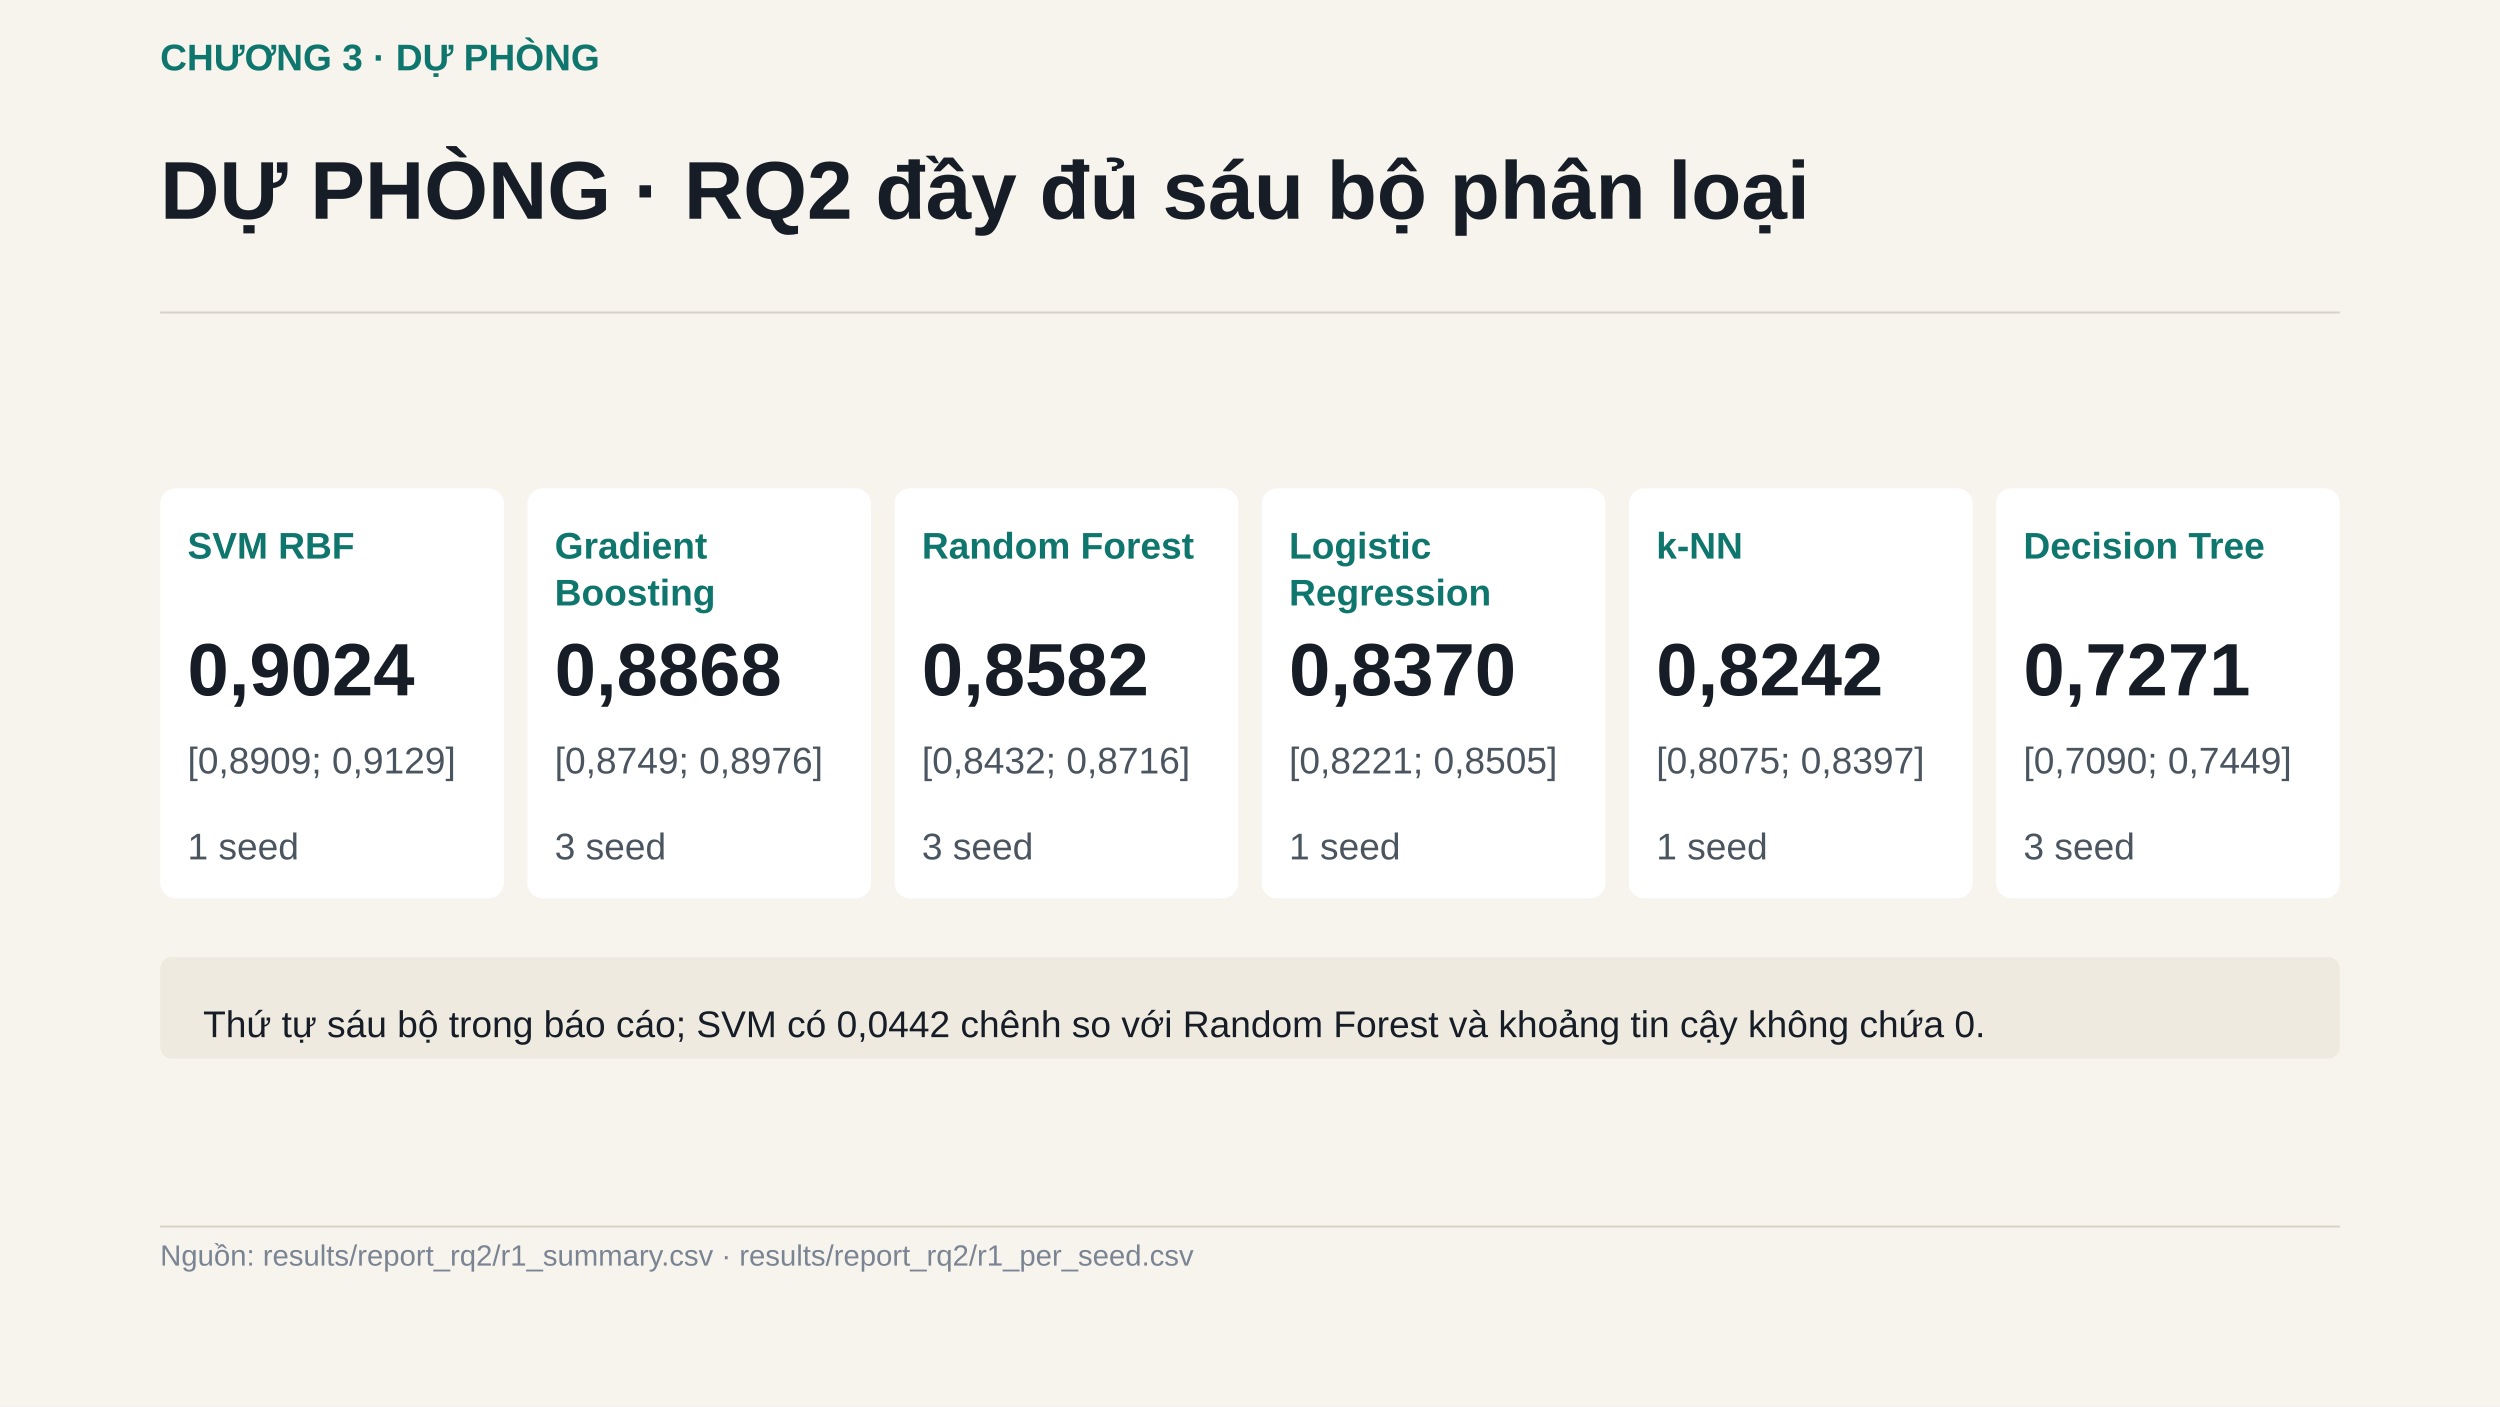
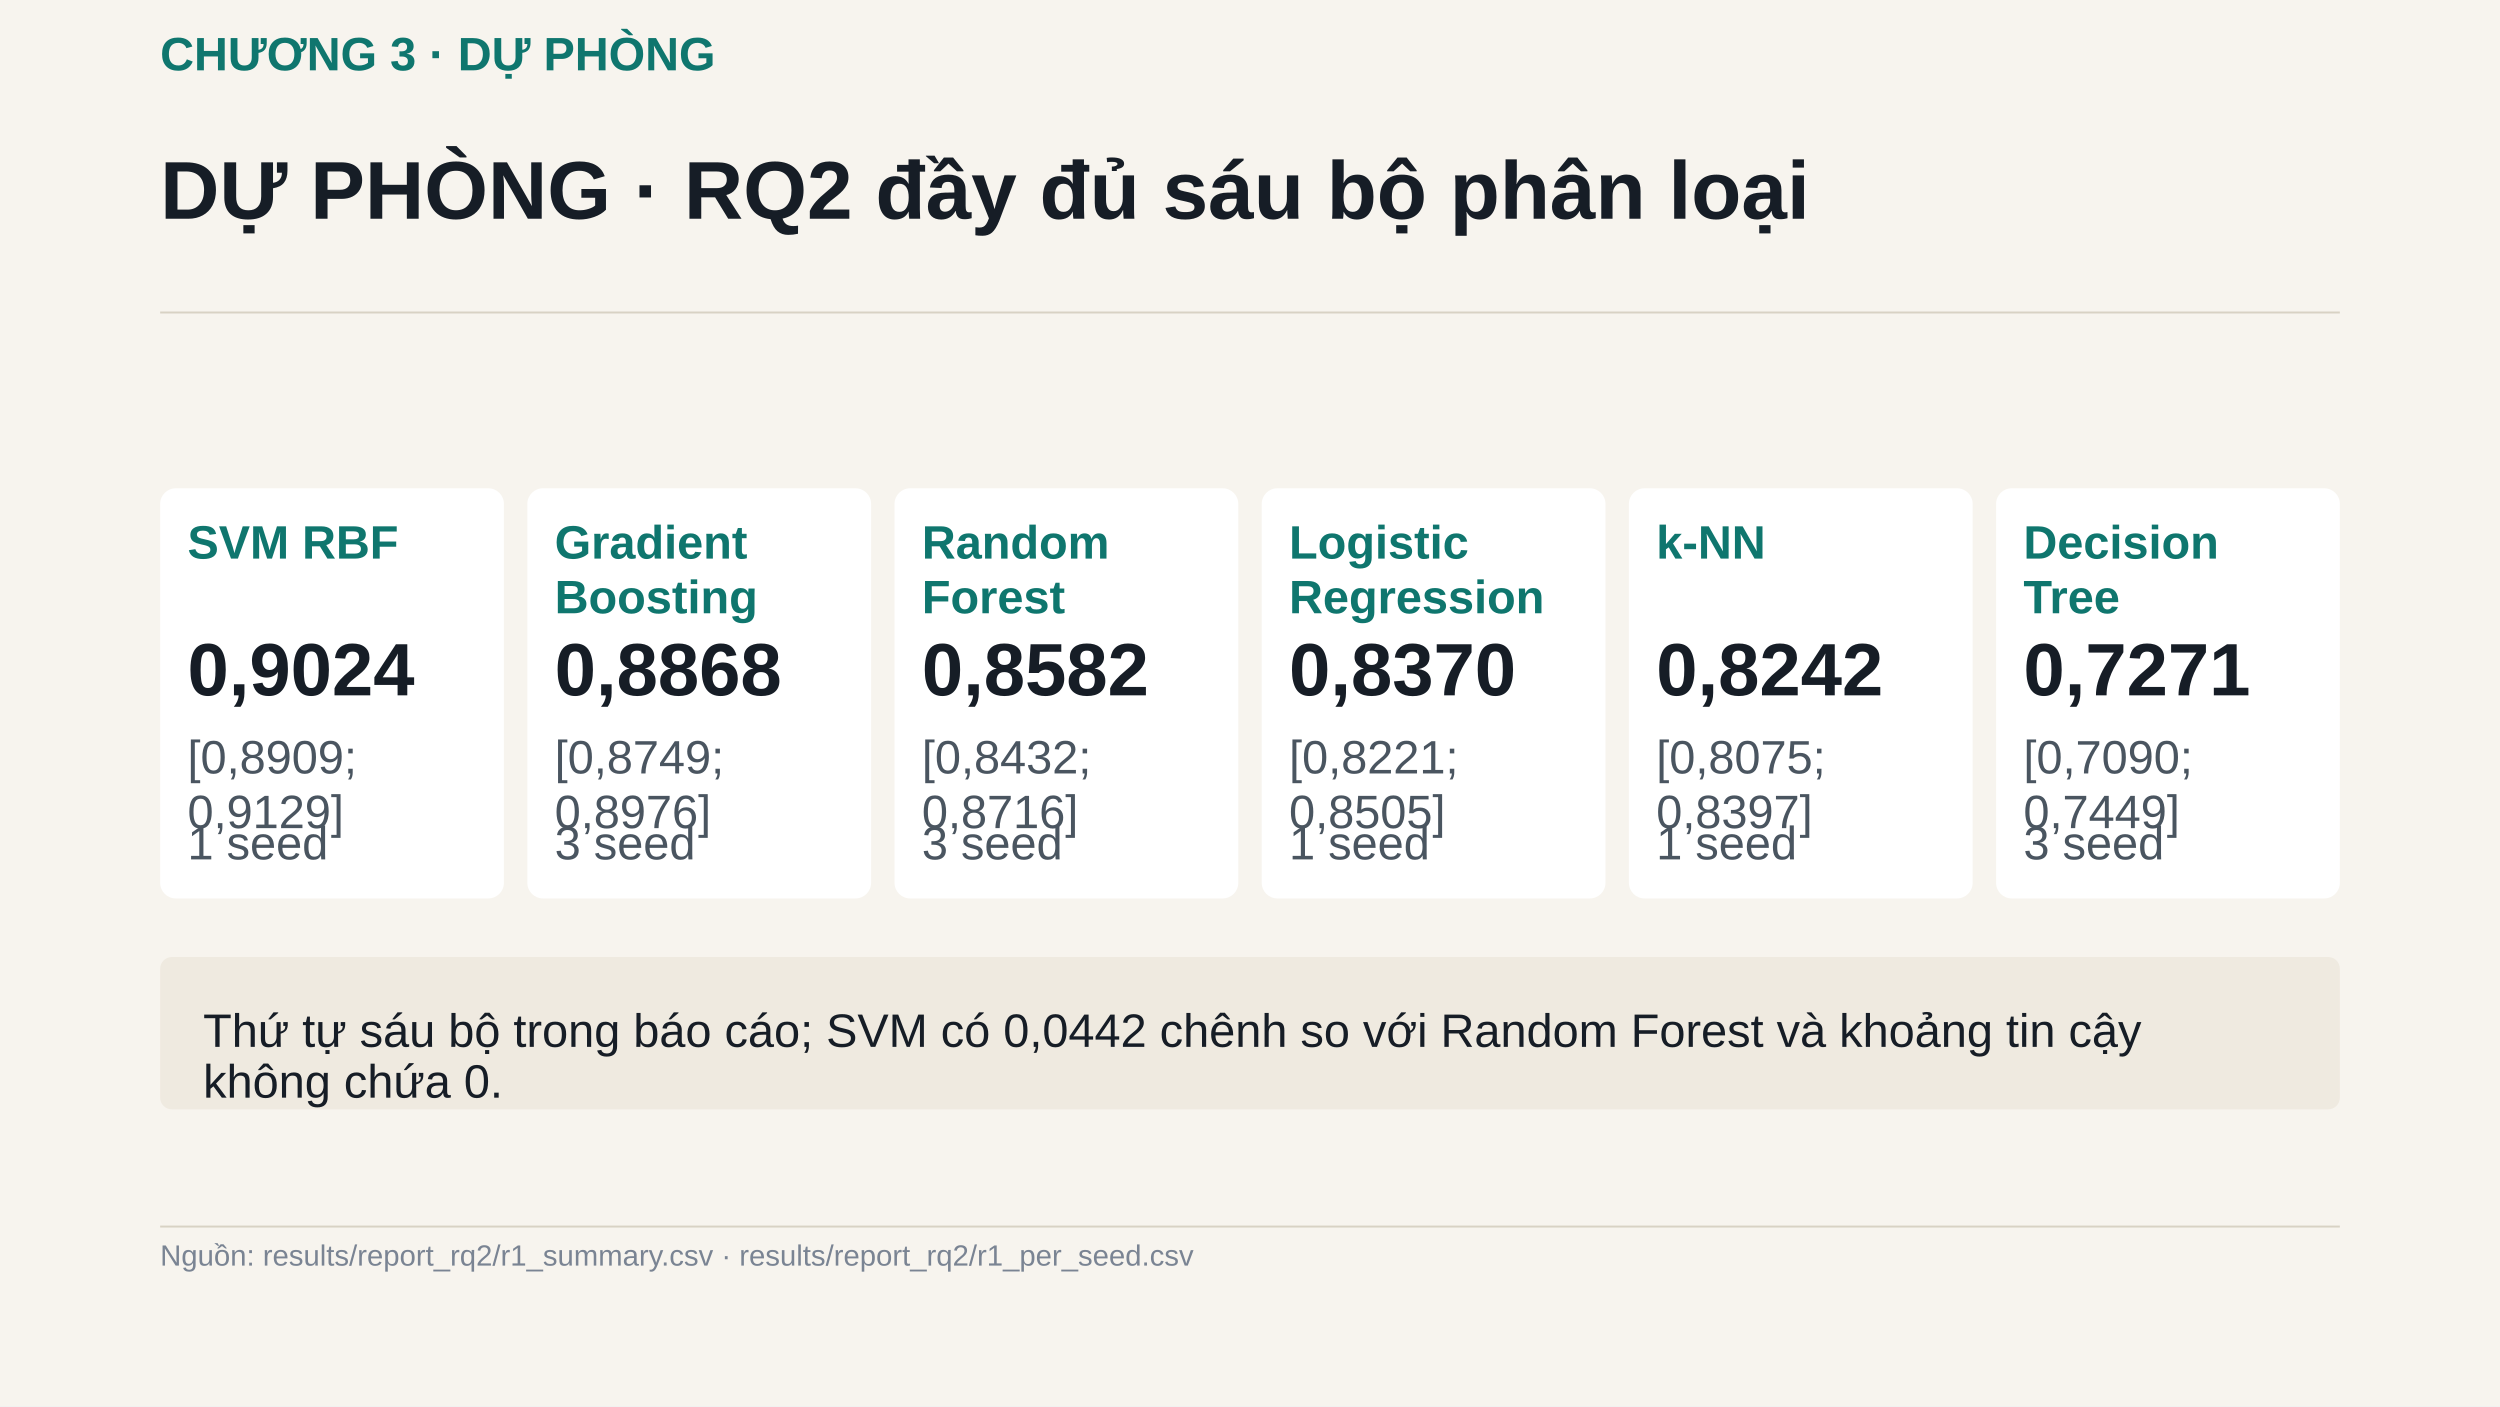
<svg xmlns="http://www.w3.org/2000/svg" width="1280" height="720" viewBox="0 0 1280 720" lang="vi-VN" font-family="Segoe UI, Arial, sans-serif" data-pptx-master="cxr_content_master" data-pptx-master-name="Nội dung CXR" data-pptx-layout="appendix" data-pptx-layout-name="Dự phòng">
  <rect id="master-background" x="0" y="0" width="1280" height="720" fill="#F7F4EE" data-pptx-layer="master" data-pptx-editable="false" />
  <line id="master-header-rule" x1="82" y1="160" x2="1198" y2="160" stroke="#D8D2C4" stroke-width="1" data-pptx-layer="master" data-pptx-editable="false" />
  <line id="master-footer-rule" x1="82" y1="628" x2="1198" y2="628" stroke="#D8D2C4" stroke-width="1" data-pptx-layer="master" data-pptx-editable="false" />
-   <g id="b2-kicker" data-pptx-bounds="82 19 245 24">
-     <text id="b2-kicker-text" x="82" y="36" font-size="19" fill="#0F766E" font-weight="700">
-       <tspan x="82" y="36" fill="#0F766E" font-size="19">CHƯƠNG 3 · DỰ PHÒNG</tspan>
+   <g id="b2-kicker" data-pptx-bounds="82 14 309 31">
+     <text id="b2-kicker-text" x="82" y="36" font-size="24" fill="#0F766E" font-weight="700">
+       <tspan x="82" y="36" fill="#0F766E" font-size="24">CHƯƠNG 3 · DỰ PHÒNG</tspan>
    </text>
  </g>
  <g id="title-slot" data-pptx-placeholder="title" data-pptx-idx="0" data-pptx-bounds="82 57 1116 97">
    <text id="b2-title-slot-carrier" x="82" y="112" font-size="42" fill="#161D26" data-pptx-carrier="true" font-weight="700">
      <tspan x="82">DỰ PHÒNG · RQ2 đầy đủ sáu bộ phân loại</tspan>
    </text>
  </g>
  <g id="b2-cls0" data-pptx-bounds="82 250 176 210">
    <rect id="b2-cls0-card" x="82" y="250" width="176" height="210" fill="#FFFFFF" rx="8" />
-     <g id="b2-cls0-name" data-pptx-bounds="96 269 93 24">
-       <text id="b2-cls0-name-text" x="96" y="286" font-size="19" fill="#0F766E" font-weight="700">
-         <tspan x="96" y="286" fill="#0F766E" font-size="19">SVM RBF</tspan>
+     <g id="b2-cls0-name" data-pptx-bounds="96 264 116 31">
+       <text id="b2-cls0-name-text" x="96" y="286" font-size="24" fill="#0F766E" font-weight="700">
+         <tspan x="96" y="286" fill="#0F766E" font-size="24">SVM RBF</tspan>
      </text>
    </g>
    <g id="b2-cls0-val" data-pptx-bounds="96 322 128 49">
      <text id="b2-cls0-val-text" x="96" y="356" font-size="38" fill="#161D26" font-weight="700">
        <tspan x="96" y="356" fill="#161D26" font-size="38">0,9024</tspan>
      </text>
    </g>
-     <g id="b2-cls0-ci" data-pptx-bounds="96 379 141 24">
-       <text id="b2-cls0-ci-text" x="96" y="396" font-size="19" fill="#4A5560">
-         <tspan x="96" y="396" fill="#4A5560" font-size="19">[0,8909; 0,9129]</tspan>
+     <g id="b2-cls0-ci" data-pptx-bounds="96 374 152 59">
+       <text id="b2-cls0-ci-text" x="96" y="396" font-size="24" fill="#4A5560">
+         <tspan x="96" y="396" fill="#4A5560" font-size="24">[0,8909;</tspan>
+         <tspan x="96" y="424" fill="#4A5560" font-size="24">0,9129]</tspan>
      </text>
    </g>
-     <g id="b2-cls0-seed" data-pptx-bounds="96 423 59 24">
-       <text id="b2-cls0-seed-text" x="96" y="440" font-size="19" fill="#4A5560">
-         <tspan x="96" y="440" fill="#4A5560" font-size="19">1 seed</tspan>
+     <g id="b2-cls0-seed" data-pptx-bounds="96 418 75 31">
+       <text id="b2-cls0-seed-text" x="96" y="440" font-size="24" fill="#4A5560">
+         <tspan x="96" y="440" fill="#4A5560" font-size="24">1 seed</tspan>
      </text>
    </g>
  </g>
  <g id="b2-cls1" data-pptx-bounds="270 250 176 210">
    <rect id="b2-cls1-card" x="270" y="250" width="176" height="210" fill="#FFFFFF" rx="8" />
-     <g id="b2-cls1-name" data-pptx-bounds="284 269 150 48">
-       <text id="b2-cls1-name-text" x="284" y="286" font-size="19" fill="#0F766E" font-weight="700">
-         <tspan x="284" y="286" fill="#0F766E" font-size="19">Gradient</tspan>
-         <tspan x="284" y="310" fill="#0F766E" font-size="19">Boosting</tspan>
+     <g id="b2-cls1-name" data-pptx-bounds="284 264 150 59">
+       <text id="b2-cls1-name-text" x="284" y="286" font-size="24" fill="#0F766E" font-weight="700">
+         <tspan x="284" y="286" fill="#0F766E" font-size="24">Gradient</tspan>
+         <tspan x="284" y="314" fill="#0F766E" font-size="24">Boosting</tspan>
      </text>
    </g>
    <g id="b2-cls1-val" data-pptx-bounds="284 322 128 49">
      <text id="b2-cls1-val-text" x="284" y="356" font-size="38" fill="#161D26" font-weight="700">
        <tspan x="284" y="356" fill="#161D26" font-size="38">0,8868</tspan>
      </text>
    </g>
-     <g id="b2-cls1-ci" data-pptx-bounds="284 379 141 24">
-       <text id="b2-cls1-ci-text" x="284" y="396" font-size="19" fill="#4A5560">
-         <tspan x="284" y="396" fill="#4A5560" font-size="19">[0,8749; 0,8976]</tspan>
+     <g id="b2-cls1-ci" data-pptx-bounds="284 374 152 59">
+       <text id="b2-cls1-ci-text" x="284" y="396" font-size="24" fill="#4A5560">
+         <tspan x="284" y="396" fill="#4A5560" font-size="24">[0,8749;</tspan>
+         <tspan x="284" y="424" fill="#4A5560" font-size="24">0,8976]</tspan>
      </text>
    </g>
-     <g id="b2-cls1-seed" data-pptx-bounds="284 423 59 24">
-       <text id="b2-cls1-seed-text" x="284" y="440" font-size="19" fill="#4A5560">
-         <tspan x="284" y="440" fill="#4A5560" font-size="19">3 seed</tspan>
+     <g id="b2-cls1-seed" data-pptx-bounds="284 418 75 31">
+       <text id="b2-cls1-seed-text" x="284" y="440" font-size="24" fill="#4A5560">
+         <tspan x="284" y="440" fill="#4A5560" font-size="24">3 seed</tspan>
      </text>
    </g>
  </g>
  <g id="b2-cls2" data-pptx-bounds="458 250 176 210">
    <rect id="b2-cls2-card" x="458" y="250" width="176" height="210" fill="#FFFFFF" rx="8" />
-     <g id="b2-cls2-name" data-pptx-bounds="472 269 146 24">
-       <text id="b2-cls2-name-text" x="472" y="286" font-size="19" fill="#0F766E" font-weight="700">
-         <tspan x="472" y="286" fill="#0F766E" font-size="19">Random Forest</tspan>
+     <g id="b2-cls2-name" data-pptx-bounds="472 264 150 59">
+       <text id="b2-cls2-name-text" x="472" y="286" font-size="24" fill="#0F766E" font-weight="700">
+         <tspan x="472" y="286" fill="#0F766E" font-size="24">Random</tspan>
+         <tspan x="472" y="314" fill="#0F766E" font-size="24">Forest</tspan>
      </text>
    </g>
    <g id="b2-cls2-val" data-pptx-bounds="472 322 128 49">
      <text id="b2-cls2-val-text" x="472" y="356" font-size="38" fill="#161D26" font-weight="700">
        <tspan x="472" y="356" fill="#161D26" font-size="38">0,8582</tspan>
      </text>
    </g>
-     <g id="b2-cls2-ci" data-pptx-bounds="472 379 141 24">
-       <text id="b2-cls2-ci-text" x="472" y="396" font-size="19" fill="#4A5560">
-         <tspan x="472" y="396" fill="#4A5560" font-size="19">[0,8432; 0,8716]</tspan>
+     <g id="b2-cls2-ci" data-pptx-bounds="472 374 152 59">
+       <text id="b2-cls2-ci-text" x="472" y="396" font-size="24" fill="#4A5560">
+         <tspan x="472" y="396" fill="#4A5560" font-size="24">[0,8432;</tspan>
+         <tspan x="472" y="424" fill="#4A5560" font-size="24">0,8716]</tspan>
      </text>
    </g>
-     <g id="b2-cls2-seed" data-pptx-bounds="472 423 59 24">
-       <text id="b2-cls2-seed-text" x="472" y="440" font-size="19" fill="#4A5560">
-         <tspan x="472" y="440" fill="#4A5560" font-size="19">3 seed</tspan>
+     <g id="b2-cls2-seed" data-pptx-bounds="472 418 75 31">
+       <text id="b2-cls2-seed-text" x="472" y="440" font-size="24" fill="#4A5560">
+         <tspan x="472" y="440" fill="#4A5560" font-size="24">3 seed</tspan>
      </text>
    </g>
  </g>
  <g id="b2-cls3" data-pptx-bounds="646 250 176 210">
    <rect id="b2-cls3-card" x="646" y="250" width="176" height="210" fill="#FFFFFF" rx="8" />
-     <g id="b2-cls3-name" data-pptx-bounds="660 269 150 48">
-       <text id="b2-cls3-name-text" x="660" y="286" font-size="19" fill="#0F766E" font-weight="700">
-         <tspan x="660" y="286" fill="#0F766E" font-size="19">Logistic</tspan>
-         <tspan x="660" y="310" fill="#0F766E" font-size="19">Regression</tspan>
+     <g id="b2-cls3-name" data-pptx-bounds="660 264 150 59">
+       <text id="b2-cls3-name-text" x="660" y="286" font-size="24" fill="#0F766E" font-weight="700">
+         <tspan x="660" y="286" fill="#0F766E" font-size="24">Logistic</tspan>
+         <tspan x="660" y="314" fill="#0F766E" font-size="24">Regression</tspan>
      </text>
    </g>
    <g id="b2-cls3-val" data-pptx-bounds="660 322 128 49">
      <text id="b2-cls3-val-text" x="660" y="356" font-size="38" fill="#161D26" font-weight="700">
        <tspan x="660" y="356" fill="#161D26" font-size="38">0,8370</tspan>
      </text>
    </g>
-     <g id="b2-cls3-ci" data-pptx-bounds="660 379 141 24">
-       <text id="b2-cls3-ci-text" x="660" y="396" font-size="19" fill="#4A5560">
-         <tspan x="660" y="396" fill="#4A5560" font-size="19">[0,8221; 0,8505]</tspan>
+     <g id="b2-cls3-ci" data-pptx-bounds="660 374 152 59">
+       <text id="b2-cls3-ci-text" x="660" y="396" font-size="24" fill="#4A5560">
+         <tspan x="660" y="396" fill="#4A5560" font-size="24">[0,8221;</tspan>
+         <tspan x="660" y="424" fill="#4A5560" font-size="24">0,8505]</tspan>
      </text>
    </g>
-     <g id="b2-cls3-seed" data-pptx-bounds="660 423 59 24">
-       <text id="b2-cls3-seed-text" x="660" y="440" font-size="19" fill="#4A5560">
-         <tspan x="660" y="440" fill="#4A5560" font-size="19">1 seed</tspan>
+     <g id="b2-cls3-seed" data-pptx-bounds="660 418 75 31">
+       <text id="b2-cls3-seed-text" x="660" y="440" font-size="24" fill="#4A5560">
+         <tspan x="660" y="440" fill="#4A5560" font-size="24">1 seed</tspan>
      </text>
    </g>
  </g>
  <g id="b2-cls4" data-pptx-bounds="834 250 176 210">
    <rect id="b2-cls4-card" x="834" y="250" width="176" height="210" fill="#FFFFFF" rx="8" />
-     <g id="b2-cls4-name" data-pptx-bounds="848 269 55 24">
-       <text id="b2-cls4-name-text" x="848" y="286" font-size="19" fill="#0F766E" font-weight="700">
-         <tspan x="848" y="286" fill="#0F766E" font-size="19">k-NN</tspan>
+     <g id="b2-cls4-name" data-pptx-bounds="848 264 69 31">
+       <text id="b2-cls4-name-text" x="848" y="286" font-size="24" fill="#0F766E" font-weight="700">
+         <tspan x="848" y="286" fill="#0F766E" font-size="24">k-NN</tspan>
      </text>
    </g>
    <g id="b2-cls4-val" data-pptx-bounds="848 322 128 49">
      <text id="b2-cls4-val-text" x="848" y="356" font-size="38" fill="#161D26" font-weight="700">
        <tspan x="848" y="356" fill="#161D26" font-size="38">0,8242</tspan>
      </text>
    </g>
-     <g id="b2-cls4-ci" data-pptx-bounds="848 379 141 24">
-       <text id="b2-cls4-ci-text" x="848" y="396" font-size="19" fill="#4A5560">
-         <tspan x="848" y="396" fill="#4A5560" font-size="19">[0,8075; 0,8397]</tspan>
+     <g id="b2-cls4-ci" data-pptx-bounds="848 374 152 59">
+       <text id="b2-cls4-ci-text" x="848" y="396" font-size="24" fill="#4A5560">
+         <tspan x="848" y="396" fill="#4A5560" font-size="24">[0,8075;</tspan>
+         <tspan x="848" y="424" fill="#4A5560" font-size="24">0,8397]</tspan>
      </text>
    </g>
-     <g id="b2-cls4-seed" data-pptx-bounds="848 423 59 24">
-       <text id="b2-cls4-seed-text" x="848" y="440" font-size="19" fill="#4A5560">
-         <tspan x="848" y="440" fill="#4A5560" font-size="19">1 seed</tspan>
+     <g id="b2-cls4-seed" data-pptx-bounds="848 418 75 31">
+       <text id="b2-cls4-seed-text" x="848" y="440" font-size="24" fill="#4A5560">
+         <tspan x="848" y="440" fill="#4A5560" font-size="24">1 seed</tspan>
      </text>
    </g>
  </g>
  <g id="b2-cls5" data-pptx-bounds="1022 250 176 210">
    <rect id="b2-cls5-card" x="1022" y="250" width="176" height="210" fill="#FFFFFF" rx="8" />
-     <g id="b2-cls5-name" data-pptx-bounds="1036 269 130 24">
-       <text id="b2-cls5-name-text" x="1036" y="286" font-size="19" fill="#0F766E" font-weight="700">
-         <tspan x="1036" y="286" fill="#0F766E" font-size="19">Decision Tree</tspan>
+     <g id="b2-cls5-name" data-pptx-bounds="1036 264 150 59">
+       <text id="b2-cls5-name-text" x="1036" y="286" font-size="24" fill="#0F766E" font-weight="700">
+         <tspan x="1036" y="286" fill="#0F766E" font-size="24">Decision</tspan>
+         <tspan x="1036" y="314" fill="#0F766E" font-size="24">Tree</tspan>
      </text>
    </g>
    <g id="b2-cls5-val" data-pptx-bounds="1036 322 128 49">
      <text id="b2-cls5-val-text" x="1036" y="356" font-size="38" fill="#161D26" font-weight="700">
        <tspan x="1036" y="356" fill="#161D26" font-size="38">0,7271</tspan>
      </text>
    </g>
-     <g id="b2-cls5-ci" data-pptx-bounds="1036 379 141 24">
-       <text id="b2-cls5-ci-text" x="1036" y="396" font-size="19" fill="#4A5560">
-         <tspan x="1036" y="396" fill="#4A5560" font-size="19">[0,7090; 0,7449]</tspan>
+     <g id="b2-cls5-ci" data-pptx-bounds="1036 374 152 59">
+       <text id="b2-cls5-ci-text" x="1036" y="396" font-size="24" fill="#4A5560">
+         <tspan x="1036" y="396" fill="#4A5560" font-size="24">[0,7090;</tspan>
+         <tspan x="1036" y="424" fill="#4A5560" font-size="24">0,7449]</tspan>
      </text>
    </g>
-     <g id="b2-cls5-seed" data-pptx-bounds="1036 423 59 24">
-       <text id="b2-cls5-seed-text" x="1036" y="440" font-size="19" fill="#4A5560">
-         <tspan x="1036" y="440" fill="#4A5560" font-size="19">3 seed</tspan>
+     <g id="b2-cls5-seed" data-pptx-bounds="1036 418 75 31">
+       <text id="b2-cls5-seed-text" x="1036" y="440" font-size="24" fill="#4A5560">
+         <tspan x="1036" y="440" fill="#4A5560" font-size="24">3 seed</tspan>
      </text>
    </g>
  </g>
-   <g id="b2-note" data-pptx-bounds="82 490 1116 52">
-     <rect id="b2-note-card" x="82" y="490" width="1116" height="52" fill="#EFEAE0" rx="6" />
-     <g id="b2-note-text" data-pptx-bounds="104 514 951 24">
-       <text id="b2-note-text-text" x="104" y="531" font-size="19" fill="#161D26">
-         <tspan x="104" y="531" fill="#161D26" font-size="19">Thứ tự sáu bộ trong báo cáo; SVM có 0,0442 chênh so với Random Forest và khoảng tin cậy không chứa 0.</tspan>
+   <g id="b2-note" data-pptx-bounds="82 490 1116 78">
+     <rect id="b2-note-card" x="82" y="490" width="1116" height="78" fill="#EFEAE0" rx="6" />
+     <g id="b2-note-text" data-pptx-bounds="104 514 1074 57">
+       <text id="b2-note-text-text" x="104" y="536" font-size="24" fill="#161D26">
+         <tspan x="104" y="536" fill="#161D26" font-size="24">Thứ tự sáu bộ trong báo cáo; SVM có 0,0442 chênh so với Random Forest và khoảng tin cậy</tspan>
+         <tspan x="104" y="562" fill="#161D26" font-size="24">không chứa 0.</tspan>
      </text>
    </g>
  </g>
  <g id="footer-slot" data-pptx-placeholder="footer" data-pptx-idx="1" data-pptx-bounds="82 634 900 24">
    <text id="b2-footer-carrier-carrier" x="82" y="648" font-size="15" fill="#7A8493" data-pptx-carrier="true">
      <tspan x="82" y="648" fill="#7A8493" font-size="15">Nguồn: results/report_rq2/r1_summary.csv · results/report_rq2/r1_per_seed.csv</tspan>
    </text>
  </g>
</svg>
